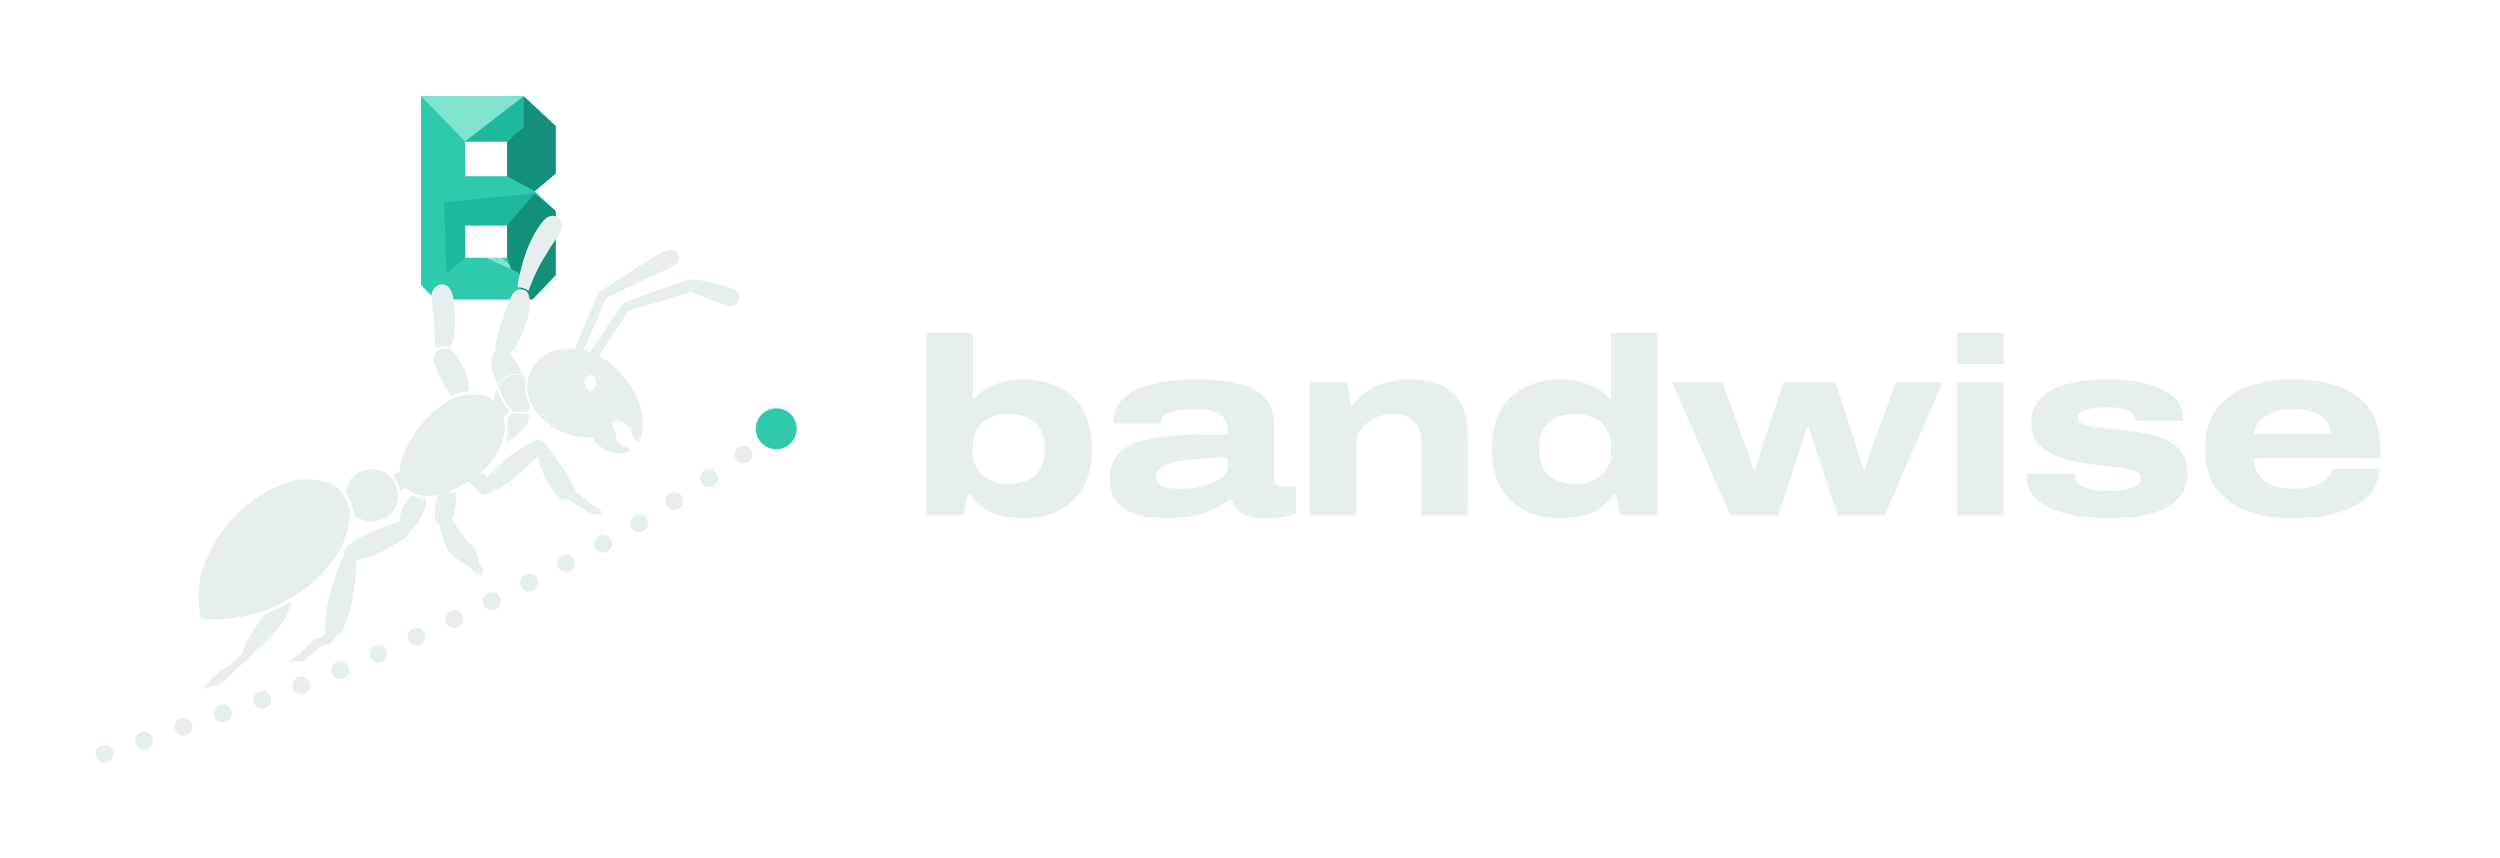
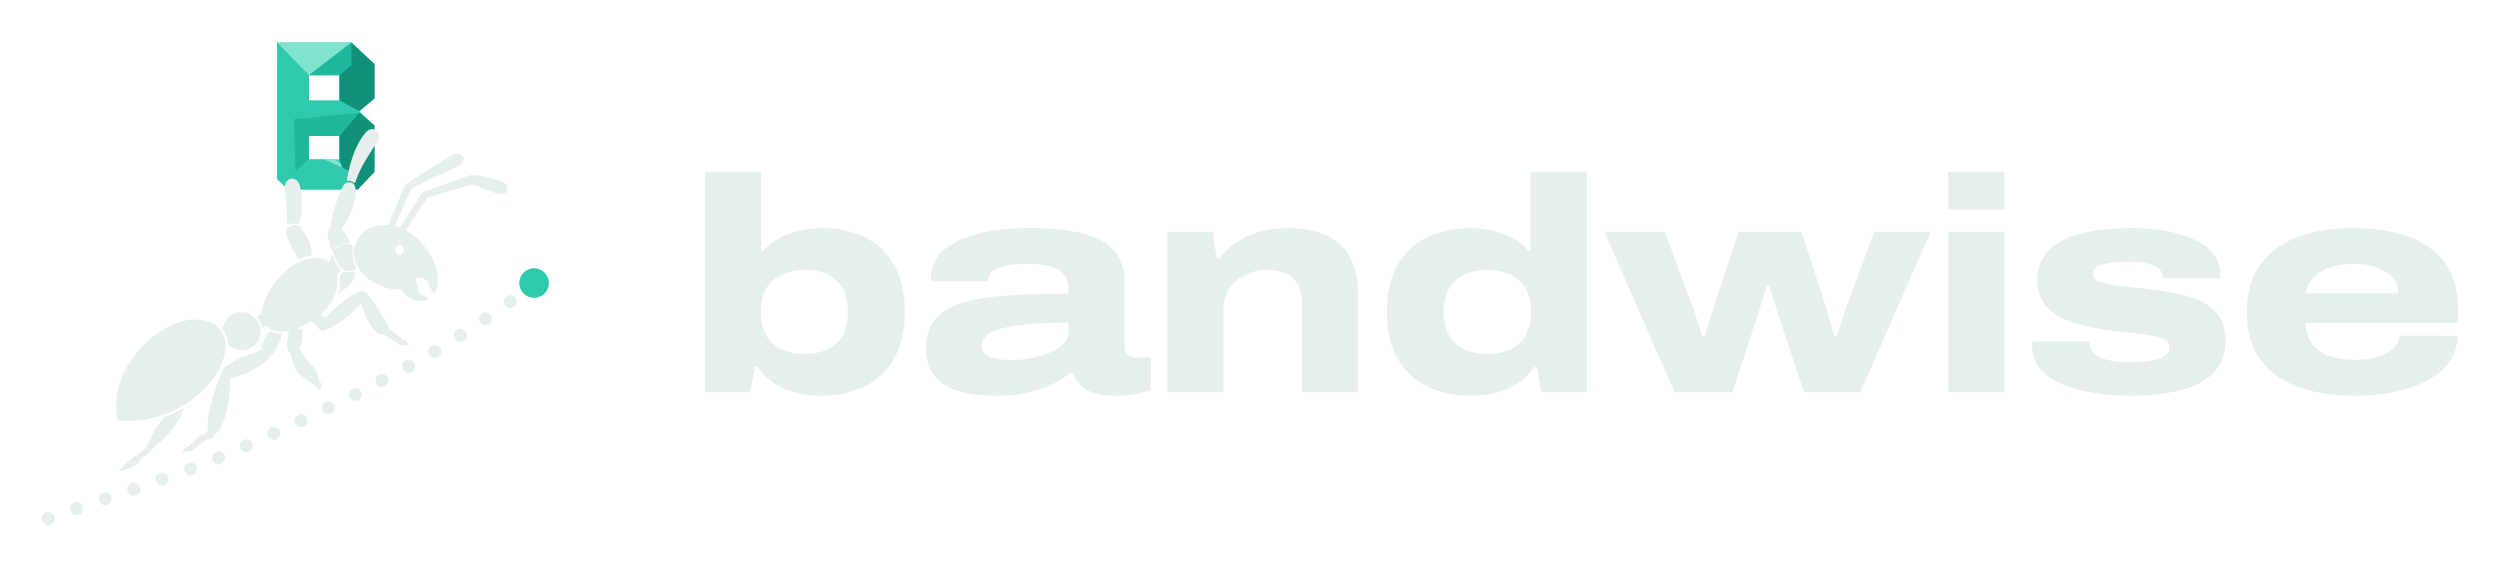
- <svg xmlns="http://www.w3.org/2000/svg" viewBox="0 0 2168 744.0" width="2168" height="744.0">
-   <g transform="translate(20.55,20.31) scale(0.57429)">
-     <path d="M600.00,395.00L621.67,416.67L768.33,416.67L803.33,380.00L803.33,283.33L771.67,253.33L803.33,226.67L803.33,155.00L755.00,110.00L600.00,110.00ZM666.67,178.33L730.00,178.33L730.00,230.67L666.67,230.67ZM666.67,305.00L730.00,305.00L730.00,354.00L666.67,354.00Z" fill="#2FC9AC" fill-rule="evenodd" />
-     <path d="M600.00,110.00L666.67,178.33L755.00,110.00Z" fill="#7FE3CE" fill-rule="evenodd" />
-     <path d="M666.67,354.00L698.33,368.33L748.33,376.67L721.67,354.00Z" fill="#7FE3CE" fill-rule="evenodd" />
-     <path d="M666.67,178.33L730.00,178.33L755.00,156.67L755.00,110.00Z" fill="#1FB89C" fill-rule="evenodd" />
-     <path d="M771.67,256.67L635.00,270.00L666.67,305.00L730.00,305.00Z" fill="#1FB89C" fill-rule="evenodd" />
-     <path d="M635.00,270.00L638.33,378.33L666.67,354.00L666.67,305.00Z" fill="#1FB89C" fill-rule="evenodd" />
-     <path d="M755.00,110.00L755.00,156.67L730.00,178.33L730.00,230.67L771.67,253.33L803.33,226.67L803.33,155.00Z" fill="#12907A" fill-rule="evenodd" />
-     <path d="M771.67,256.67L730.00,305.00L730.00,354.00L751.67,416.67L768.33,416.67L803.33,380.00L803.33,283.33Z" fill="#12907A" fill-rule="evenodd" />
-     <path d="M638.33,378.33L621.67,416.67L751.67,416.67L748.33,376.67L698.33,354.00L666.67,354.00Z" fill="#2FC9AC" fill-rule="evenodd" />
-     <path d="M 1167.319,612.095 C 1167.319,629.161 1153.485,642.995 1136.419,642.995 C 1119.354,642.995 1105.519,629.161 1105.519,612.095 C 1105.519,595.029 1119.354,581.195 1136.419,581.195 C 1153.485,581.195 1167.319,595.029 1167.319,612.095" fill="#2FC9AC" fill-rule="evenodd" />
-     <path d="M 135.762,1103.21 C 135.762,1110.666 129.718,1116.71 122.262,1116.71 C 114.807,1116.71 108.762,1110.666 108.762,1103.21 C 108.762,1095.754 114.807,1089.71 122.262,1089.71 C 129.718,1089.71 135.762,1095.754 135.762,1103.21 M 195.267,1082.765 C 195.267,1090.221 189.222,1096.265 181.767,1096.265 C 174.311,1096.265 168.267,1090.221 168.267,1082.765 C 168.267,1075.309 174.311,1069.265 181.767,1069.265 C 189.222,1069.265 195.267,1075.309 195.267,1082.765 M 254.716,1062.163 C 254.716,1069.619 248.672,1075.663 241.216,1075.663 C 233.76,1075.663 227.716,1069.619 227.716,1062.163 C 227.716,1054.707 233.76,1048.663 241.216,1048.663 C 248.672,1048.663 254.716,1054.707 254.716,1062.163 M 314.315,1041.995 C 314.315,1049.451 308.271,1055.495 300.815,1055.495 C 293.359,1055.495 287.315,1049.451 287.315,1041.995 C 287.315,1034.539 293.359,1028.495 300.815,1028.495 C 308.271,1028.495 314.315,1034.539 314.315,1041.995 M 373.684,1021.163 C 373.684,1028.619 367.64,1034.663 360.184,1034.663 C 352.728,1034.663 346.684,1028.619 346.684,1021.163 C 346.684,1013.707 352.728,1007.663 360.184,1007.663 C 367.64,1007.663 373.684,1013.707 373.684,1021.163 M 432.806,999.639 C 432.806,1007.095 426.762,1013.139 419.306,1013.139 C 411.85,1013.139 405.806,1007.095 405.806,999.639 C 405.806,992.184 411.85,986.139 419.306,986.139 C 426.762,986.139 432.806,992.184 432.806,999.639 M 491.398,976.719 C 491.398,984.175 485.353,990.219 477.898,990.219 C 470.442,990.219 464.398,984.175 464.398,976.719 C 464.398,969.263 470.442,963.219 477.898,963.219 C 485.353,963.219 491.398,969.263 491.398,976.719 M 549.132,951.712 C 549.132,959.167 543.088,965.212 535.632,965.212 C 528.176,965.212 522.132,959.167 522.132,951.712 C 522.132,944.256 528.176,938.212 535.632,938.212 C 543.088,938.212 549.132,944.256 549.132,951.712 M 606.513,925.902 C 606.513,933.358 600.469,939.402 593.013,939.402 C 585.557,939.402 579.513,933.358 579.513,925.902 C 579.513,918.446 585.557,912.402 593.013,912.402 C 600.469,912.402 606.513,918.446 606.513,925.902 M 663.669,899.601 C 663.669,907.056 657.625,913.101 650.169,913.101 C 642.714,913.101 636.669,907.056 636.669,899.601 C 636.669,892.145 642.714,886.101 650.169,886.101 C 657.625,886.101 663.669,892.145 663.669,899.601 M 720.366,872.321 C 720.366,879.777 714.322,885.821 706.866,885.821 C 699.41,885.821 693.366,879.777 693.366,872.321 C 693.366,864.865 699.41,858.821 706.866,858.821 C 714.322,858.821 720.366,864.865 720.366,872.321 M 776.695,844.291 C 776.695,851.746 770.651,857.791 763.195,857.791 C 755.739,857.791 749.695,851.746 749.695,844.291 C 749.695,836.835 755.739,830.791 763.195,830.791 C 770.651,830.791 776.695,836.835 776.695,844.291 M 832.502,815.235 C 832.502,822.691 826.458,828.735 819.002,828.735 C 811.546,828.735 805.502,822.691 805.502,815.235 C 805.502,807.78 811.546,801.735 819.002,801.735 C 826.458,801.735 832.502,807.78 832.502,815.235 M 888.023,785.635 C 888.023,793.091 881.979,799.135 874.523,799.135 C 867.067,799.135 861.023,793.091 861.023,785.635 C 861.023,778.179 867.067,772.135 874.523,772.135 C 881.979,772.135 888.023,778.179 888.023,785.635 M 942.85,754.776 C 942.85,762.232 936.806,768.276 929.35,768.276 C 921.894,768.276 915.85,762.232 915.85,754.776 C 915.85,747.32 921.894,741.276 929.35,741.276 C 936.806,741.276 942.85,747.32 942.85,754.776 M 996.091,721.255 C 996.091,728.71 990.047,734.755 982.591,734.755 C 975.135,734.755 969.091,728.71 969.091,721.255 C 969.091,713.799 975.135,707.755 982.591,707.755 C 990.047,707.755 996.091,713.799 996.091,721.255 M 1048.653,686.672 C 1048.653,694.128 1042.608,700.172 1035.153,700.172 C 1027.697,700.172 1021.653,694.128 1021.653,686.672 C 1021.653,679.217 1027.697,673.172 1035.153,673.172 C 1042.608,673.172 1048.653,679.217 1048.653,686.672 M 1100.394,650.89 C 1100.394,658.346 1094.35,664.39 1086.894,664.39 C 1079.438,664.39 1073.394,658.346 1073.394,650.89 C 1073.394,643.435 1079.438,637.39 1086.894,637.39 C 1094.35,637.39 1100.394,643.435 1100.394,650.89 M 279.39,993.7 L 281.46,991.476 C 282.6,990.266 289.24,984.191 296.22,978.369 C 314.09,967.849 324.18,957.988 328.58,952.439 C 330.53,950.165 330.58,950.063 330.75,948.28 C 331.24,944.02 337.79,929.67 351.04,910.0 C 359.91,896.82 363.97,891.89 366.8,890.84 C 375.82,887.52 395.04,878.42 402.09,874.13 C 403.93,873.01 405.54,872.2 405.66,872.32 C 405.78,872.45 402.12,881.93 397.52,893.4 C 384.69,915.6 377.19,922.647 363.92,935.53 C 358.11,942.244 354.4,945.599 349.19,948.546 C 347.66,949.445 346.65,950.413 345.33,952.252 C 344.35,953.645 338.64,961.327 332.65,965.119 C 321.53,972.664 308.82,988.97 303.02,992.783 C 301.24,994.017 297.92,996.296 295.64,997.871 L 270.0,1005.0 L 279.39,993.7 M 413.52,953.263 C 415.04,953.767 415.38,953.738 415.89,953.082 C 416.54,952.245 416.56,952.234 421.82,946.733 C 425.57,942.98 431.3,937.28 434.65,934.002 C 435.76,932.995 437.94,931.261 439.49,930.198 C 441.05,929.243 443.64,927.906 445.25,927.374 C 448.66,929.775 451.96,924.8 454.34,921.18 C 455.92,918.77 456.0,918.46 455.53,916.43 C 453.72,908.58 456.93,881.98 461.96,863.25 C 466.09,847.84 467.39,843.44 470.44,834.7 C 476.34,817.72 480.69,807.28 482.82,804.92 C 483.38,804.3 483.53,803.55 483.31,802.38 C 482.45,797.82 485.49,791.78 490.59,787.92 C 509.09,773.91 533.14,762.64 563.25,753.88 L 567.25,752.72 L 567.56,748.73 C 568.34,738.59 574.68,724.62 582.05,716.81 L 585.86,712.78 L 592.05,714.87 C 598.17,716.92 600.61,717.42 606.0,717.68 C 609.32,717.85 609.49,718.33 608.26,724.28 C 606.71,731.8 602.57,741.61 597.02,750.97 C 592.44,758.67 590.26,761.4 586.84,763.67 C 584.41,765.28 583.98,765.83 583.31,768.13 C 582.4,771.24 580.03,773.7 573.25,778.57 C 551.34,794.29 527.1,805.4 504.17,810.23 C 502.15,810.65 502.13,810.69 502.04,817.51 C 501.79,835.38 497.87,866.77 494.04,881.5 C 491.45,891.51 489.59,897.3 486.51,905.0 C 481.45,917.66 478.04,922.52 472.49,924.99 C 471.77,925.32 470.57,926.77 469.69,928.4 C 467.18,933.05 463.21,939.31 458.06,937.642 C 455.39,938.277 452.13,939.783 450.82,940.593 C 449.52,941.469 445.64,944.078 442.21,946.548 C 438.78,949.197 434.82,952.462 433.41,953.681 C 431.99,954.921 429.17,957.375 427.15,959.157 L 423.46,962.508 L 400.0,964.0 L 413.52,953.263 M 275.25,899.29 C 267.16,898.67 267.24,898.7 266.78,895.89 C 262.02,866.62 263.4,844.39 271.47,820.36 C 296.29,746.47 375.01,683.25 435.65,688.5 C 453.83,690.07 470.53,696.36 476.67,703.94 C 492.94,724.02 496.0,737.57 489.98,762.75 C 481.34,798.87 453.41,835.06 413.83,861.43 C 404.28,867.79 385.65,878.14 379.5,880.5 C 378.54,880.87 376.51,881.73 375.0,882.41 C 366.35,886.29 346.72,892.41 334.75,894.96 C 327.03,896.6 324.47,897.06 318.25,897.95 C 303.93,899.98 289.81,900.42 275.25,899.29 M 681.4,828.932 L 679.19,826.936 C 677.98,825.844 676.43,824.145 675.74,823.151 C 674.86,821.889 672.97,820.526 669.32,818.581 C 660.09,813.97 649.94,805.294 642.56,799.32 C 636.55,790.04 629.6,767.72 628.72,760.69 C 628.44,758.45 628.13,757.9 626.2,756.29 C 622.31,753.04 621.0,748.96 621.0,740.08 C 621.0,732.63 622.63,719.31 623.96,715.84 C 625.0,713.14 624.69,711.84 623.09,712.16 C 605.59,715.66 589.59,712.52 580.09,703.73 C 576.57,700.47 575.0,699.88 575.0,701.8 C 575.0,702.75 574.06,703.59 571.39,705.01 C 568.61,706.5 568.18,706.33 567.86,703.62 C 567.24,698.46 564.35,691.98 560.21,686.52 C 558.08,683.7 557.51,682.6 557.87,682.02 C 558.55,680.92 562.37,678.88 565.0,678.22 L 567.25,677.65 L 567.64,673.95 C 569.49,656.49 577.87,636.91 592.77,615.25 C 610.14,590.0 637.09,568.83 660.24,562.23 C 667.99,560.02 670.01,559.76 679.5,559.75 C 692.11,559.75 698.68,561.42 705.13,566.26 C 709.35,569.44 708.95,569.72 710.93,562.12 C 712.32,556.74 713.86,552.88 714.65,552.8 C 714.87,552.77 715.57,554.21 716.2,556.0 C 719.34,564.8 724.92,575.07 729.21,579.94 C 730.1,580.93 731.35,582.51 731.99,583.45 L 733.17,585.15 L 732.0,587.35 C 730.76,589.7 729.17,591.05 726.75,591.85 C 724.98,592.43 724.99,592.4 726.0,601.41 C 728.09,619.95 721.75,640.46 707.98,659.7 C 705.12,663.7 692.47,677.46 687.45,682.03 C 686.38,683.01 685.5,683.99 685.5,684.2 C 685.5,684.8 689.06,682.53 691.02,680.67 C 693.38,678.44 693.8,678.55 697.0,682.26 C 698.51,684.02 699.99,685.46 700.29,685.48 C 700.59,685.49 701.59,684.43 702.52,683.12 C 704.64,680.15 717.61,667.09 724.22,661.28 C 737.57,649.55 759.65,635.07 771.46,630.3 C 778.49,627.46 785.16,629.42 788.09,635.19 C 788.67,636.32 790.31,638.6 791.74,640.25 C 795.51,644.61 801.81,652.96 805.89,659.03 C 820.87,681.28 833.94,702.519 834.01,707.775 C 834.02,708.363 834.44,708.943 835.04,709.188 C 835.6,709.425 839.88,712.089 844.55,715.505 C 849.23,719.233 854.67,723.722 856.65,725.282 C 858.63,726.868 861.24,729.02 862.45,730.054 C 864.88,732.165 864.83,732.159 868.3,730.891 L 875.0,742.0 L 855.6,741.054 L 852.69,738.728 C 851.09,737.483 847.97,735.197 845.76,733.66 C 836.69,727.741 824.95,720.867 821.35,718.902 C 820.86,718.664 820.07,718.641 819.6,718.833 C 809.25,724.02 788.37,696.71 778.59,662.0 C 777.77,659.11 776.97,656.13 776.79,655.38 C 776.62,654.62 776.27,654.0 776.0,654.0 C 775.74,654.0 771.87,657.72 767.41,662.28 C 750.51,679.53 732.64,693.9 718.5,701.61 C 716.71,702.59 714.22,703.95 712.96,704.63 C 711.7,705.32 709.23,706.4 707.46,707.02 C 705.7,707.65 703.91,708.45 703.49,708.81 C 700.43,711.38 694.78,712.19 691.25,710.55 C 689.5,709.74 675.0,695.75 672.81,692.75 C 672.11,691.8 672.0,691.79 670.66,692.57 C 664.86,695.95 656.82,700.2 651.86,702.51 C 646.04,705.21 641.89,708.04 642.63,708.78 C 642.96,709.12 647.86,708.21 650.77,707.27 C 651.7,706.97 651.85,707.27 652.47,710.75 C 654.01,719.41 651.24,739.44 647.52,746.58 C 646.15,749.2 646.09,748.99 649.56,753.65 C 659.51,767.01 670.71,785.85 675.64,786.929 C 681.41,792.412 686.21,803.547 687.25,812.639 C 687.67,816.457 691.89,822.457 693.95,822.176 L 691.0,835.0 L 681.4,828.932 M 520.26,751.45 C 513.1,750.69 507.12,748.42 501.12,744.16 C 498.61,742.38 498.0,741.68 498.0,740.6 C 497.98,731.94 493.54,718.74 488.23,711.52 C 485.56,707.9 485.53,707.04 487.78,700.42 C 492.41,686.81 502.7,677.16 516.25,673.73 C 520.49,672.66 529.88,672.52 534.2,673.46 C 555.47,678.1 569.77,701.79 564.07,722.94 C 560.67,735.56 551.58,745.16 538.9,749.53 C 532.21,751.84 528.05,752.27 520.26,751.45 M 892.0,649.18 C 879.5,646.71 869.29,639.75 860.04,627.39 L 857.9,624.53 L 852.52,624.84 C 842.88,625.39 833.11,623.86 821.25,619.94 C 789.8,609.54 765.77,584.25 760.72,556.25 C 757.33,537.43 767.7,513.81 784.25,502.66 C 795.42,495.13 807.26,491.63 823.44,491.07 L 832.63,490.75 L 834.09,487.0 C 834.89,484.94 835.85,482.46 836.21,481.5 C 836.58,480.54 837.83,477.5 838.99,474.75 C 841.39,469.07 846.03,457.88 849.35,449.75 C 857.07,430.85 867.37,407.13 868.39,405.91 C 868.77,405.45 871.49,403.66 874.42,401.93 C 877.35,400.21 883.35,396.45 887.75,393.57 C 892.15,390.7 898.79,386.39 902.5,384.0 C 906.21,381.61 912.74,377.4 917.0,374.65 C 924.21,370.0 941.86,358.79 948.75,354.49 C 962.78,345.72 971.34,341.88 976.82,341.88 C 986.89,341.88 992.4,350.54 987.97,359.41 C 985.45,364.45 982.06,366.7 966.75,373.51 C 962.9,375.22 954.12,379.21 947.25,382.38 C 935.37,387.85 932.21,389.31 921.76,394.16 C 919.28,395.31 908.73,400.52 898.3,405.75 L 879.35,415.25 L 877.65,419.25 C 876.71,421.45 875.64,423.93 875.26,424.75 C 874.89,425.57 874.13,427.38 873.59,428.75 C 873.04,430.12 871.92,432.71 871.09,434.5 C 870.26,436.29 869.1,438.97 868.51,440.46 C 867.93,441.95 867.02,444.11 866.5,445.25 C 865.98,446.39 865.11,448.44 864.58,449.79 C 864.04,451.14 862.93,453.71 862.1,455.5 C 861.28,457.29 860.13,459.82 859.55,461.12 C 858.97,462.43 858.02,464.57 857.44,465.88 C 856.86,467.18 855.96,469.21 855.44,470.38 C 854.92,471.54 854.02,473.57 853.44,474.88 C 852.86,476.18 851.89,478.38 851.28,479.75 C 850.67,481.12 849.42,484.16 848.51,486.5 C 847.59,488.84 846.66,490.96 846.42,491.22 C 845.22,492.57 846.1,493.28 850.63,494.63 C 853.17,495.38 855.5,496.0 855.82,496.0 C 856.13,496.0 859.5,491.16 863.32,485.24 C 867.13,479.33 873.12,470.05 876.63,464.62 C 880.13,459.19 884.73,452.05 886.84,448.75 C 888.96,445.45 893.58,438.33 897.12,432.92 C 904.35,421.88 902.53,423.43 912.75,419.6 C 914.95,418.77 919.67,416.95 923.25,415.55 C 926.83,414.14 929.92,413.0 930.13,413.0 C 930.34,413.0 931.46,412.58 932.63,412.06 C 935.33,410.86 941.47,408.52 947.25,406.5 C 949.73,405.64 952.88,404.51 954.25,404.0 C 955.62,403.49 958.72,402.38 961.12,401.54 C 963.53,400.69 967.36,399.34 969.62,398.53 C 971.89,397.72 980.61,394.74 989.0,391.91 L 1004.25,386.78 L 1010.0,386.87 C 1013.16,386.93 1017.33,387.21 1019.25,387.5 C 1029.74,389.09 1031.72,389.46 1040.62,391.47 C 1057.42,395.25 1070.62,399.78 1075.22,403.34 C 1080.3,407.28 1082.14,414.74 1079.38,420.25 C 1077.27,424.46 1071.42,427.37 1066.05,426.86 C 1061.43,426.43 1041.39,419.35 1017.8,409.82 L 1007.35,405.59 L 1002.55,407.25 C 999.91,408.16 994.71,409.84 991.0,410.98 C 987.29,412.12 983.69,413.25 983.0,413.49 C 982.31,413.74 979.39,414.64 976.5,415.5 C 973.61,416.36 969.79,417.5 968.0,418.04 C 966.21,418.57 963.85,419.26 962.75,419.56 C 961.65,419.87 960.19,420.29 959.5,420.5 C 958.81,420.71 957.35,421.13 956.25,421.43 C 953.84,422.09 947.42,423.84 945.0,424.49 C 941.69,425.39 928.65,429.32 923.5,430.98 C 920.51,431.94 917.46,432.8 915.5,433.22 C 913.63,433.62 913.36,433.91 910.65,438.25 C 907.87,442.69 899.25,455.72 881.1,482.86 C 874.45,492.82 869.0,501.26 869.0,501.61 C 869.0,501.96 870.07,502.81 871.37,503.5 C 886.18,511.3 903.03,527.41 914.75,544.98 C 933.7,573.39 940.13,603.46 931.95,625.5 C 930.86,628.43 927.94,634.01 927.51,633.99 C 927.37,633.98 926.12,632.15 924.75,629.92 C 923.38,627.69 921.45,624.58 920.48,623.01 C 919.3,621.12 918.4,618.76 917.81,616.01 C 917.0,612.21 916.7,611.63 914.35,609.14 C 908.46,602.91 898.7,599.38 891.81,600.97 C 889.14,601.59 888.83,602.02 889.42,604.31 C 889.69,605.38 890.17,607.71 890.49,609.5 C 890.8,611.29 891.86,614.49 892.85,616.61 C 894.53,620.22 894.62,620.67 894.3,623.79 C 894.01,626.61 894.12,627.44 895.04,629.33 C 896.9,633.18 903.47,637.86 911.0,640.7 C 912.24,641.17 914.01,642.18 914.94,642.94 L 916.64,644.33 L 914.94,645.37 C 910.14,648.31 907.09,649.11 900.0,649.27 C 896.29,649.36 892.69,649.31 892.0,649.18 M 728.3,629.52 C 730.88,620.64 731.83,609.7 730.88,600.0 L 730.52,596.25 L 734.29,592.32 C 737.87,588.6 738.16,588.41 739.66,588.77 C 740.53,588.98 745.95,589.09 751.69,589.02 C 763.6,588.88 762.98,588.64 762.99,593.28 C 763.01,598.79 760.72,604.46 756.23,610.05 C 751.27,616.22 739.42,626.53 732.5,630.7 C 726.76,634.16 726.94,634.21 728.3,629.52 M 739.11,585.92 C 736.2,583.85 730.07,576.49 727.47,571.95 C 722.04,562.45 716.5,549.86 716.5,547.0 C 716.5,544.37 723.51,538.14 731.63,533.55 C 735.14,531.56 740.83,530.53 748.72,530.46 C 754.93,530.4 755.06,530.47 757.49,535.33 C 758.51,537.38 758.55,537.8 758.02,540.86 C 756.3,550.71 758.48,565.04 763.06,574.11 C 764.61,577.16 764.04,583.45 762.06,585.05 C 761.33,585.64 759.42,585.93 754.67,586.17 C 751.14,586.34 746.56,586.62 744.5,586.78 C 741.11,587.05 740.59,586.97 739.11,585.92 M 642.84,558.91 C 631.99,542.08 625.21,528.76 620.36,514.75 C 618.76,510.15 618.82,502.58 620.48,499.34 C 624.68,491.12 636.32,488.0 645.36,492.68 C 649.35,494.74 662.55,514.77 667.21,525.83 C 670.08,532.66 671.99,542.87 672.0,551.55 L 672.0,555.35 L 668.62,555.65 C 662.16,556.22 653.22,559.07 645.89,562.89 C 645.69,562.99 644.32,561.2 642.84,558.91 M 857.75,553.57 C 861.78,551.74 864.5,547.42 864.5,542.83 C 864.5,536.3 859.41,530.34 854.6,531.24 C 851.46,531.83 846.51,538.43 846.5,542.05 C 846.5,545.67 852.39,554.52 854.8,554.49 C 855.32,554.48 856.65,554.07 857.75,553.57 M 714.11,542.88 C 704.54,519.59 703.27,505.93 709.92,498.03 L 711.86,495.73 L 712.12,490.24 C 712.87,474.14 729.3,422.51 737.7,409.86 C 741.7,403.84 744.43,402.01 750.04,401.63 C 762.41,400.78 766.73,412.76 762.7,436.75 C 759.4,456.33 747.01,484.13 735.98,496.65 C 734.89,497.89 734.0,499.03 734.0,499.18 C 734.0,499.33 735.13,500.52 736.51,501.81 C 742.38,507.3 753.35,525.57 752.34,528.18 C 752.15,528.7 750.81,529.0 747.66,529.23 C 740.24,529.79 732.33,531.45 728.59,533.24 C 724.99,534.97 718.91,540.62 717.15,543.88 C 715.94,546.11 715.36,545.92 714.11,542.88 M 621.27,490.85 C 621.17,490.52 620.95,484.06 620.78,476.5 C 620.32,455.77 619.49,444.23 616.95,423.5 C 616.04,416.08 615.84,409.02 616.47,406.81 C 620.08,394.04 633.3,389.9 642.17,398.77 C 645.24,401.84 647.58,407.83 649.05,416.41 C 651.14,428.58 651.18,429.14 651.19,446.25 C 651.19,467.61 649.93,476.76 645.7,485.92 L 644.47,488.59 L 641.86,488.17 C 640.42,487.94 636.89,487.76 634.0,487.76 C 628.96,487.78 628.61,487.85 625.1,489.62 C 622.66,490.85 621.39,491.26 621.27,490.85 M 759.89,402.27 C 758.23,400.81 751.1,398.5 748.25,398.5 C 745.56,398.5 745.61,398.59 746.08,394.63 C 747.92,379.15 755.31,352.65 762.47,335.81 C 771.45,314.72 783.87,296.19 791.75,292.13 C 797.32,289.26 805.2,290.5 809.01,294.84 C 814.77,301.4 814.35,309.78 807.78,319.24 C 803.46,325.46 788.99,348.28 783.99,356.76 C 776.99,368.62 770.86,381.34 765.96,394.2 C 764.58,397.8 763.21,401.37 762.92,402.12 C 762.26,403.8 761.66,403.83 759.89,402.27" fill="#E6EFED" fill-rule="evenodd" />
+ <svg xmlns="http://www.w3.org/2000/svg" viewBox="53 165 1798 408" width="1798" height="408">
+   <g transform="translate(265.4 369.0) scale(0.6) translate(-387.0 -372.5)">
+     <g transform="translate(20.55,20.31) scale(0.57429)">
+       <path d="M600.00,395.00L621.67,416.67L768.33,416.67L803.33,380.00L803.33,283.33L771.67,253.33L803.33,226.67L803.33,155.00L755.00,110.00L600.00,110.00ZM666.67,178.33L730.00,178.33L730.00,230.67L666.67,230.67ZM666.67,305.00L730.00,305.00L730.00,354.00L666.67,354.00Z" fill="#2FC9AC" fill-rule="evenodd" />
+       <path d="M600.00,110.00L666.67,178.33L755.00,110.00Z" fill="#7FE3CE" fill-rule="evenodd" />
+       <path d="M666.67,354.00L698.33,368.33L748.33,376.67L721.67,354.00Z" fill="#7FE3CE" fill-rule="evenodd" />
+       <path d="M666.67,178.33L730.00,178.33L755.00,156.67L755.00,110.00Z" fill="#1FB89C" fill-rule="evenodd" />
+       <path d="M771.67,256.67L635.00,270.00L666.67,305.00L730.00,305.00Z" fill="#1FB89C" fill-rule="evenodd" />
+       <path d="M635.00,270.00L638.33,378.33L666.67,354.00L666.67,305.00Z" fill="#1FB89C" fill-rule="evenodd" />
+       <path d="M755.00,110.00L755.00,156.67L730.00,178.33L730.00,230.67L771.67,253.33L803.33,226.67L803.33,155.00Z" fill="#12907A" fill-rule="evenodd" />
+       <path d="M771.67,256.67L730.00,305.00L730.00,354.00L751.67,416.67L768.33,416.67L803.33,380.00L803.33,283.33Z" fill="#12907A" fill-rule="evenodd" />
+       <path d="M638.33,378.33L621.67,416.67L751.67,416.67L748.33,376.67L698.33,354.00L666.67,354.00Z" fill="#2FC9AC" fill-rule="evenodd" />
+       <path d="M 1167.319,612.095 C 1167.319,629.161 1153.485,642.995 1136.419,642.995 C 1119.354,642.995 1105.519,629.161 1105.519,612.095 C 1105.519,595.029 1119.354,581.195 1136.419,581.195 C 1153.485,581.195 1167.319,595.029 1167.319,612.095" fill="#2FC9AC" fill-rule="evenodd" />
+       <path d="M 135.762,1103.21 C 135.762,1110.666 129.718,1116.71 122.262,1116.71 C 114.807,1116.71 108.762,1110.666 108.762,1103.21 C 108.762,1095.754 114.807,1089.71 122.262,1089.71 C 129.718,1089.71 135.762,1095.754 135.762,1103.21 M 195.267,1082.765 C 195.267,1090.221 189.222,1096.265 181.767,1096.265 C 174.311,1096.265 168.267,1090.221 168.267,1082.765 C 168.267,1075.309 174.311,1069.265 181.767,1069.265 C 189.222,1069.265 195.267,1075.309 195.267,1082.765 M 254.716,1062.163 C 254.716,1069.619 248.672,1075.663 241.216,1075.663 C 233.76,1075.663 227.716,1069.619 227.716,1062.163 C 227.716,1054.707 233.76,1048.663 241.216,1048.663 C 248.672,1048.663 254.716,1054.707 254.716,1062.163 M 314.315,1041.995 C 314.315,1049.451 308.271,1055.495 300.815,1055.495 C 293.359,1055.495 287.315,1049.451 287.315,1041.995 C 287.315,1034.539 293.359,1028.495 300.815,1028.495 C 308.271,1028.495 314.315,1034.539 314.315,1041.995 M 373.684,1021.163 C 373.684,1028.619 367.64,1034.663 360.184,1034.663 C 352.728,1034.663 346.684,1028.619 346.684,1021.163 C 346.684,1013.707 352.728,1007.663 360.184,1007.663 C 367.64,1007.663 373.684,1013.707 373.684,1021.163 M 432.806,999.639 C 432.806,1007.095 426.762,1013.139 419.306,1013.139 C 411.85,1013.139 405.806,1007.095 405.806,999.639 C 405.806,992.184 411.85,986.139 419.306,986.139 C 426.762,986.139 432.806,992.184 432.806,999.639 M 491.398,976.719 C 491.398,984.175 485.353,990.219 477.898,990.219 C 470.442,990.219 464.398,984.175 464.398,976.719 C 464.398,969.263 470.442,963.219 477.898,963.219 C 485.353,963.219 491.398,969.263 491.398,976.719 M 549.132,951.712 C 549.132,959.167 543.088,965.212 535.632,965.212 C 528.176,965.212 522.132,959.167 522.132,951.712 C 522.132,944.256 528.176,938.212 535.632,938.212 C 543.088,938.212 549.132,944.256 549.132,951.712 M 606.513,925.902 C 606.513,933.358 600.469,939.402 593.013,939.402 C 585.557,939.402 579.513,933.358 579.513,925.902 C 579.513,918.446 585.557,912.402 593.013,912.402 C 600.469,912.402 606.513,918.446 606.513,925.902 M 663.669,899.601 C 663.669,907.056 657.625,913.101 650.169,913.101 C 642.714,913.101 636.669,907.056 636.669,899.601 C 636.669,892.145 642.714,886.101 650.169,886.101 C 657.625,886.101 663.669,892.145 663.669,899.601 M 720.366,872.321 C 720.366,879.777 714.322,885.821 706.866,885.821 C 699.41,885.821 693.366,879.777 693.366,872.321 C 693.366,864.865 699.41,858.821 706.866,858.821 C 714.322,858.821 720.366,864.865 720.366,872.321 M 776.695,844.291 C 776.695,851.746 770.651,857.791 763.195,857.791 C 755.739,857.791 749.695,851.746 749.695,844.291 C 749.695,836.835 755.739,830.791 763.195,830.791 C 770.651,830.791 776.695,836.835 776.695,844.291 M 832.502,815.235 C 832.502,822.691 826.458,828.735 819.002,828.735 C 811.546,828.735 805.502,822.691 805.502,815.235 C 805.502,807.78 811.546,801.735 819.002,801.735 C 826.458,801.735 832.502,807.78 832.502,815.235 M 888.023,785.635 C 888.023,793.091 881.979,799.135 874.523,799.135 C 867.067,799.135 861.023,793.091 861.023,785.635 C 861.023,778.179 867.067,772.135 874.523,772.135 C 881.979,772.135 888.023,778.179 888.023,785.635 M 942.85,754.776 C 942.85,762.232 936.806,768.276 929.35,768.276 C 921.894,768.276 915.85,762.232 915.85,754.776 C 915.85,747.32 921.894,741.276 929.35,741.276 C 936.806,741.276 942.85,747.32 942.85,754.776 M 996.091,721.255 C 996.091,728.71 990.047,734.755 982.591,734.755 C 975.135,734.755 969.091,728.71 969.091,721.255 C 969.091,713.799 975.135,707.755 982.591,707.755 C 990.047,707.755 996.091,713.799 996.091,721.255 M 1048.653,686.672 C 1048.653,694.128 1042.608,700.172 1035.153,700.172 C 1027.697,700.172 1021.653,694.128 1021.653,686.672 C 1021.653,679.217 1027.697,673.172 1035.153,673.172 C 1042.608,673.172 1048.653,679.217 1048.653,686.672 M 1100.394,650.89 C 1100.394,658.346 1094.35,664.39 1086.894,664.39 C 1079.438,664.39 1073.394,658.346 1073.394,650.89 C 1073.394,643.435 1079.438,637.39 1086.894,637.39 C 1094.35,637.39 1100.394,643.435 1100.394,650.89 M 279.39,993.7 L 281.46,991.476 C 282.6,990.266 289.24,984.191 296.22,978.369 C 314.09,967.849 324.18,957.988 328.58,952.439 C 330.53,950.165 330.58,950.063 330.75,948.28 C 331.24,944.02 337.79,929.67 351.04,910.0 C 359.91,896.82 363.97,891.89 366.8,890.84 C 375.82,887.52 395.04,878.42 402.09,874.13 C 403.93,873.01 405.54,872.2 405.66,872.32 C 405.78,872.45 402.12,881.93 397.52,893.4 C 384.69,915.6 377.19,922.647 363.92,935.53 C 358.11,942.244 354.4,945.599 349.19,948.546 C 347.66,949.445 346.65,950.413 345.33,952.252 C 344.35,953.645 338.64,961.327 332.65,965.119 C 321.53,972.664 308.82,988.97 303.02,992.783 C 301.24,994.017 297.92,996.296 295.64,997.871 L 270.0,1005.0 L 279.39,993.7 M 413.52,953.263 C 415.04,953.767 415.38,953.738 415.89,953.082 C 416.54,952.245 416.56,952.234 421.82,946.733 C 425.57,942.98 431.3,937.28 434.65,934.002 C 435.76,932.995 437.94,931.261 439.49,930.198 C 441.05,929.243 443.64,927.906 445.25,927.374 C 448.66,929.775 451.96,924.8 454.34,921.18 C 455.92,918.77 456.0,918.46 455.53,916.43 C 453.72,908.58 456.93,881.98 461.96,863.25 C 466.09,847.84 467.39,843.44 470.44,834.7 C 476.34,817.72 480.69,807.28 482.82,804.92 C 483.38,804.3 483.53,803.55 483.31,802.38 C 482.45,797.82 485.49,791.78 490.59,787.92 C 509.09,773.91 533.14,762.64 563.25,753.88 L 567.25,752.72 L 567.56,748.73 C 568.34,738.59 574.68,724.62 582.05,716.81 L 585.86,712.78 L 592.05,714.87 C 598.17,716.92 600.61,717.42 606.0,717.68 C 609.32,717.85 609.49,718.33 608.26,724.28 C 606.71,731.8 602.57,741.61 597.02,750.97 C 592.44,758.67 590.26,761.4 586.84,763.67 C 584.41,765.28 583.98,765.83 583.31,768.13 C 582.4,771.24 580.03,773.7 573.25,778.57 C 551.34,794.29 527.1,805.4 504.17,810.23 C 502.15,810.65 502.13,810.69 502.04,817.51 C 501.79,835.38 497.87,866.77 494.04,881.5 C 491.45,891.51 489.59,897.3 486.51,905.0 C 481.45,917.66 478.04,922.52 472.49,924.99 C 471.77,925.32 470.57,926.77 469.69,928.4 C 467.18,933.05 463.21,939.31 458.06,937.642 C 455.39,938.277 452.13,939.783 450.82,940.593 C 449.52,941.469 445.64,944.078 442.21,946.548 C 438.78,949.197 434.82,952.462 433.41,953.681 C 431.99,954.921 429.17,957.375 427.15,959.157 L 423.46,962.508 L 400.0,964.0 L 413.52,953.263 M 275.25,899.29 C 267.16,898.67 267.24,898.7 266.78,895.89 C 262.02,866.62 263.4,844.39 271.47,820.36 C 296.29,746.47 375.01,683.25 435.65,688.5 C 453.83,690.07 470.53,696.36 476.67,703.94 C 492.94,724.02 496.0,737.57 489.98,762.75 C 481.34,798.87 453.41,835.06 413.83,861.43 C 404.28,867.79 385.65,878.14 379.5,880.5 C 378.54,880.87 376.51,881.73 375.0,882.41 C 366.35,886.29 346.72,892.41 334.75,894.96 C 327.03,896.6 324.47,897.06 318.25,897.95 C 303.93,899.98 289.81,900.42 275.25,899.29 M 681.4,828.932 L 679.19,826.936 C 677.98,825.844 676.43,824.145 675.74,823.151 C 674.86,821.889 672.97,820.526 669.32,818.581 C 660.09,813.97 649.94,805.294 642.56,799.32 C 636.55,790.04 629.6,767.72 628.72,760.69 C 628.44,758.45 628.13,757.9 626.2,756.29 C 622.31,753.04 621.0,748.96 621.0,740.08 C 621.0,732.63 622.63,719.31 623.96,715.84 C 625.0,713.14 624.69,711.84 623.09,712.16 C 605.59,715.66 589.59,712.52 580.09,703.73 C 576.57,700.47 575.0,699.88 575.0,701.8 C 575.0,702.75 574.06,703.59 571.39,705.01 C 568.61,706.5 568.18,706.33 567.86,703.62 C 567.24,698.46 564.35,691.98 560.21,686.52 C 558.08,683.7 557.51,682.6 557.87,682.02 C 558.55,680.92 562.37,678.88 565.0,678.22 L 567.25,677.65 L 567.64,673.95 C 569.49,656.49 577.87,636.91 592.77,615.25 C 610.14,590.0 637.09,568.83 660.24,562.23 C 667.99,560.02 670.01,559.76 679.5,559.75 C 692.11,559.75 698.68,561.42 705.13,566.26 C 709.35,569.44 708.95,569.72 710.93,562.12 C 712.32,556.74 713.86,552.88 714.65,552.8 C 714.87,552.77 715.57,554.21 716.2,556.0 C 719.34,564.8 724.92,575.07 729.21,579.94 C 730.1,580.93 731.35,582.51 731.99,583.45 L 733.17,585.15 L 732.0,587.35 C 730.76,589.7 729.17,591.05 726.75,591.85 C 724.98,592.43 724.99,592.4 726.0,601.41 C 728.09,619.95 721.75,640.46 707.98,659.7 C 705.12,663.7 692.47,677.46 687.45,682.03 C 686.38,683.01 685.5,683.99 685.5,684.2 C 685.5,684.8 689.06,682.53 691.02,680.67 C 693.38,678.44 693.8,678.55 697.0,682.26 C 698.51,684.02 699.99,685.46 700.29,685.48 C 700.59,685.49 701.59,684.43 702.52,683.12 C 704.64,680.15 717.61,667.09 724.22,661.28 C 737.57,649.55 759.65,635.07 771.46,630.3 C 778.49,627.46 785.16,629.42 788.09,635.19 C 788.67,636.32 790.31,638.6 791.74,640.25 C 795.51,644.61 801.81,652.96 805.89,659.03 C 820.87,681.28 833.94,702.519 834.01,707.775 C 834.02,708.363 834.44,708.943 835.04,709.188 C 835.6,709.425 839.88,712.089 844.55,715.505 C 849.23,719.233 854.67,723.722 856.65,725.282 C 858.63,726.868 861.24,729.02 862.45,730.054 C 864.88,732.165 864.83,732.159 868.3,730.891 L 875.0,742.0 L 855.6,741.054 L 852.69,738.728 C 851.09,737.483 847.97,735.197 845.76,733.66 C 836.69,727.741 824.95,720.867 821.35,718.902 C 820.86,718.664 820.07,718.641 819.6,718.833 C 809.25,724.02 788.37,696.71 778.59,662.0 C 777.77,659.11 776.97,656.13 776.79,655.38 C 776.62,654.62 776.27,654.0 776.0,654.0 C 775.74,654.0 771.87,657.72 767.41,662.28 C 750.51,679.53 732.64,693.9 718.5,701.61 C 716.71,702.59 714.22,703.95 712.96,704.63 C 711.7,705.32 709.23,706.4 707.46,707.02 C 705.7,707.65 703.91,708.45 703.49,708.81 C 700.43,711.38 694.78,712.19 691.25,710.55 C 689.5,709.74 675.0,695.75 672.81,692.75 C 672.11,691.8 672.0,691.79 670.66,692.57 C 664.86,695.95 656.82,700.2 651.86,702.51 C 646.04,705.21 641.89,708.04 642.63,708.78 C 642.96,709.12 647.86,708.21 650.77,707.27 C 651.7,706.97 651.85,707.27 652.47,710.75 C 654.01,719.41 651.24,739.44 647.52,746.58 C 646.15,749.2 646.09,748.99 649.56,753.65 C 659.51,767.01 670.71,785.85 675.64,786.929 C 681.41,792.412 686.21,803.547 687.25,812.639 C 687.67,816.457 691.89,822.457 693.95,822.176 L 691.0,835.0 L 681.4,828.932 M 520.26,751.45 C 513.1,750.69 507.12,748.42 501.12,744.16 C 498.61,742.38 498.0,741.68 498.0,740.6 C 497.98,731.94 493.54,718.74 488.23,711.52 C 485.56,707.9 485.53,707.04 487.78,700.42 C 492.41,686.81 502.7,677.16 516.25,673.73 C 520.49,672.66 529.88,672.52 534.2,673.46 C 555.47,678.1 569.77,701.79 564.07,722.94 C 560.67,735.56 551.58,745.16 538.9,749.53 C 532.21,751.84 528.05,752.27 520.26,751.45 M 892.0,649.18 C 879.5,646.71 869.29,639.75 860.04,627.39 L 857.9,624.53 L 852.52,624.84 C 842.88,625.39 833.11,623.86 821.25,619.94 C 789.8,609.54 765.77,584.25 760.72,556.25 C 757.33,537.43 767.7,513.81 784.25,502.66 C 795.42,495.13 807.26,491.63 823.44,491.07 L 832.63,490.75 L 834.09,487.0 C 834.89,484.94 835.85,482.46 836.21,481.5 C 836.58,480.54 837.83,477.5 838.99,474.75 C 841.39,469.07 846.03,457.88 849.35,449.75 C 857.07,430.85 867.37,407.13 868.39,405.91 C 868.77,405.45 871.49,403.66 874.42,401.93 C 877.35,400.21 883.35,396.45 887.75,393.57 C 892.15,390.7 898.79,386.39 902.5,384.0 C 906.21,381.61 912.74,377.4 917.0,374.65 C 924.21,370.0 941.86,358.79 948.75,354.49 C 962.78,345.72 971.34,341.88 976.82,341.88 C 986.89,341.88 992.4,350.54 987.97,359.41 C 985.45,364.45 982.06,366.7 966.75,373.51 C 962.9,375.22 954.12,379.21 947.25,382.38 C 935.37,387.85 932.21,389.31 921.76,394.16 C 919.28,395.31 908.73,400.52 898.3,405.75 L 879.35,415.25 L 877.65,419.25 C 876.71,421.45 875.64,423.93 875.26,424.75 C 874.89,425.57 874.13,427.38 873.59,428.75 C 873.04,430.12 871.92,432.71 871.09,434.5 C 870.26,436.29 869.1,438.97 868.51,440.46 C 867.93,441.95 867.02,444.11 866.5,445.25 C 865.98,446.39 865.11,448.44 864.58,449.79 C 864.04,451.14 862.93,453.71 862.1,455.5 C 861.28,457.29 860.13,459.82 859.55,461.12 C 858.97,462.43 858.02,464.57 857.44,465.88 C 856.86,467.18 855.96,469.21 855.44,470.38 C 854.92,471.54 854.02,473.57 853.44,474.88 C 852.86,476.18 851.89,478.38 851.28,479.75 C 850.67,481.12 849.42,484.16 848.51,486.5 C 847.59,488.84 846.66,490.96 846.42,491.22 C 845.22,492.57 846.1,493.28 850.63,494.63 C 853.17,495.38 855.5,496.0 855.82,496.0 C 856.13,496.0 859.5,491.16 863.32,485.24 C 867.13,479.33 873.12,470.05 876.63,464.62 C 880.13,459.19 884.73,452.05 886.84,448.75 C 888.96,445.45 893.58,438.33 897.12,432.92 C 904.35,421.88 902.53,423.43 912.75,419.6 C 914.95,418.77 919.67,416.95 923.25,415.55 C 926.83,414.14 929.92,413.0 930.13,413.0 C 930.34,413.0 931.46,412.58 932.63,412.06 C 935.33,410.86 941.47,408.52 947.25,406.5 C 949.73,405.64 952.88,404.51 954.25,404.0 C 955.62,403.49 958.72,402.38 961.12,401.54 C 963.53,400.69 967.36,399.34 969.62,398.53 C 971.89,397.72 980.61,394.74 989.0,391.91 L 1004.25,386.78 L 1010.0,386.87 C 1013.16,386.93 1017.33,387.21 1019.25,387.5 C 1029.74,389.09 1031.72,389.46 1040.62,391.47 C 1057.42,395.25 1070.62,399.78 1075.22,403.34 C 1080.3,407.28 1082.14,414.74 1079.38,420.25 C 1077.27,424.46 1071.42,427.37 1066.05,426.86 C 1061.43,426.43 1041.39,419.35 1017.8,409.82 L 1007.35,405.59 L 1002.55,407.25 C 999.91,408.16 994.71,409.84 991.0,410.98 C 987.29,412.12 983.69,413.25 983.0,413.49 C 982.31,413.74 979.39,414.64 976.5,415.5 C 973.61,416.36 969.79,417.5 968.0,418.04 C 966.21,418.57 963.85,419.26 962.75,419.56 C 961.65,419.87 960.19,420.29 959.5,420.5 C 958.81,420.71 957.35,421.13 956.25,421.43 C 953.84,422.09 947.42,423.84 945.0,424.49 C 941.69,425.39 928.65,429.32 923.5,430.98 C 920.51,431.94 917.46,432.8 915.5,433.22 C 913.63,433.62 913.36,433.91 910.65,438.25 C 907.87,442.69 899.25,455.72 881.1,482.86 C 874.45,492.82 869.0,501.26 869.0,501.61 C 869.0,501.96 870.07,502.81 871.37,503.5 C 886.18,511.3 903.03,527.41 914.75,544.98 C 933.7,573.39 940.13,603.46 931.95,625.5 C 930.86,628.43 927.94,634.01 927.51,633.99 C 927.37,633.98 926.12,632.15 924.75,629.92 C 923.38,627.69 921.45,624.58 920.48,623.01 C 919.3,621.12 918.4,618.76 917.81,616.01 C 917.0,612.21 916.7,611.63 914.35,609.14 C 908.46,602.91 898.7,599.38 891.81,600.97 C 889.14,601.59 888.83,602.02 889.42,604.31 C 889.69,605.38 890.17,607.71 890.49,609.5 C 890.8,611.29 891.86,614.49 892.85,616.61 C 894.53,620.22 894.62,620.67 894.3,623.79 C 894.01,626.61 894.12,627.44 895.04,629.33 C 896.9,633.18 903.47,637.86 911.0,640.7 C 912.24,641.17 914.01,642.18 914.94,642.94 L 916.64,644.33 L 914.94,645.37 C 910.14,648.31 907.09,649.11 900.0,649.27 C 896.29,649.36 892.69,649.31 892.0,649.18 M 728.3,629.52 C 730.88,620.64 731.83,609.7 730.88,600.0 L 730.52,596.25 L 734.29,592.32 C 737.87,588.6 738.16,588.41 739.66,588.77 C 740.53,588.98 745.95,589.09 751.69,589.02 C 763.6,588.88 762.98,588.64 762.99,593.28 C 763.01,598.79 760.72,604.46 756.23,610.05 C 751.27,616.22 739.42,626.53 732.5,630.7 C 726.76,634.16 726.94,634.21 728.3,629.52 M 739.11,585.92 C 736.2,583.85 730.07,576.49 727.47,571.95 C 722.04,562.45 716.5,549.86 716.5,547.0 C 716.5,544.37 723.51,538.14 731.63,533.55 C 735.14,531.56 740.83,530.53 748.72,530.46 C 754.93,530.4 755.06,530.47 757.49,535.33 C 758.51,537.38 758.55,537.8 758.02,540.86 C 756.3,550.71 758.48,565.04 763.06,574.11 C 764.61,577.16 764.04,583.45 762.06,585.05 C 761.33,585.64 759.42,585.93 754.67,586.17 C 751.14,586.34 746.56,586.62 744.5,586.78 C 741.11,587.05 740.59,586.97 739.11,585.92 M 642.84,558.91 C 631.99,542.08 625.21,528.76 620.36,514.75 C 618.76,510.15 618.82,502.58 620.48,499.34 C 624.68,491.12 636.32,488.0 645.36,492.68 C 649.35,494.74 662.55,514.77 667.21,525.83 C 670.08,532.66 671.99,542.87 672.0,551.55 L 672.0,555.35 L 668.62,555.65 C 662.16,556.22 653.22,559.07 645.89,562.89 C 645.69,562.99 644.32,561.2 642.84,558.91 M 857.75,553.57 C 861.78,551.74 864.5,547.42 864.5,542.83 C 864.5,536.3 859.41,530.34 854.6,531.24 C 851.46,531.83 846.51,538.43 846.5,542.05 C 846.5,545.67 852.39,554.52 854.8,554.49 C 855.32,554.48 856.65,554.07 857.75,553.57 M 714.11,542.88 C 704.54,519.59 703.27,505.93 709.92,498.03 L 711.86,495.73 L 712.12,490.24 C 712.87,474.14 729.3,422.51 737.7,409.86 C 741.7,403.84 744.43,402.01 750.04,401.63 C 762.41,400.78 766.73,412.76 762.7,436.75 C 759.4,456.33 747.01,484.13 735.98,496.65 C 734.89,497.89 734.0,499.03 734.0,499.18 C 734.0,499.33 735.13,500.52 736.51,501.81 C 742.38,507.3 753.35,525.57 752.34,528.18 C 752.15,528.7 750.81,529.0 747.66,529.23 C 740.24,529.79 732.33,531.45 728.59,533.24 C 724.99,534.97 718.91,540.62 717.15,543.88 C 715.94,546.11 715.36,545.92 714.11,542.88 M 621.27,490.85 C 621.17,490.52 620.95,484.06 620.78,476.5 C 620.32,455.77 619.49,444.23 616.95,423.5 C 616.04,416.08 615.84,409.02 616.47,406.81 C 620.08,394.04 633.3,389.9 642.17,398.77 C 645.24,401.84 647.58,407.83 649.05,416.41 C 651.14,428.58 651.18,429.14 651.19,446.25 C 651.19,467.61 649.93,476.76 645.7,485.92 L 644.47,488.59 L 641.86,488.17 C 640.42,487.94 636.89,487.76 634.0,487.76 C 628.96,487.78 628.61,487.85 625.1,489.62 C 622.66,490.85 621.39,491.26 621.27,490.85 M 759.89,402.27 C 758.23,400.81 751.1,398.5 748.25,398.5 C 745.56,398.5 745.61,398.59 746.08,394.63 C 747.92,379.15 755.31,352.65 762.47,335.81 C 771.45,314.72 783.87,296.19 791.75,292.13 C 797.32,289.26 805.2,290.5 809.01,294.84 C 814.77,301.4 814.35,309.78 807.78,319.24 C 803.46,325.46 788.99,348.28 783.99,356.76 C 776.99,368.62 770.86,381.34 765.96,394.2 C 764.58,397.8 763.21,401.37 762.92,402.12 C 762.26,403.8 761.66,403.83 759.89,402.27" fill="#E6EFED" fill-rule="evenodd" />
+     </g>
  </g>
-   <g transform="translate(788.95,447.00) scale(0.21866)">
+   <g transform="translate(-243.2 0) translate(788.95,447.00) scale(0.21866)">
    <path d="M445.4 12.0Q384.7 12.0 330.9 -9.0Q277.0 -29.9 237.9 -82.5H229.3L214.6 0.0H65.0V-724.5H249.8V-465.4H257.8Q280.4 -491.4 311.9 -507.8Q343.5 -524.3 379.3 -531.9Q415.1 -539.5 449.5 -539.5Q528.1 -539.5 589.6 -509.8Q651.0 -480.1 686.8 -419.1Q722.5 -358.1 722.5 -263.5Q722.5 -169.9 686.5 -108.7Q650.6 -47.5 588.2 -17.7Q525.8 12.0 445.4 12.0ZM391.9 -125.7Q439.1 -125.7 471.0 -141.9Q502.8 -158.0 518.8 -187.4Q534.7 -216.8 534.7 -255.5V-272.1Q534.7 -310.8 518.8 -339.6Q502.8 -368.5 471.4 -385.2Q440.0 -401.8 392.8 -401.8Q357.1 -401.8 330.2 -391.8Q303.3 -381.9 285.1 -364.3Q266.9 -346.7 257.8 -322.0Q248.8 -297.4 248.8 -267.0V-260.1Q248.8 -220.4 264.7 -190.0Q280.6 -159.6 312.7 -142.7Q344.7 -125.7 391.9 -125.7Z M1025.0 12.0Q975.8 12.0 933.4 4.8Q891.0 -2.5 859.4 -20.0Q827.8 -37.5 810.3 -67.7Q792.8 -98.0 792.8 -144.6Q792.8 -208.1 826.9 -244.4Q861.1 -280.6 924.0 -297.4Q987.0 -314.3 1072.5 -318.8Q1158.0 -323.3 1260.7 -323.3V-339.4Q1260.7 -369.6 1245.5 -387.7Q1230.4 -405.8 1200.8 -413.7Q1171.2 -421.7 1126.6 -421.7Q1094.6 -421.7 1065.0 -417.0Q1035.3 -412.4 1016.3 -401.8Q997.3 -391.1 997.3 -372.6V-364.9H810.4Q809.4 -368.9 809.2 -372.1Q809.0 -375.3 809.0 -379.7Q809.0 -426.7 845.9 -462.8Q882.9 -498.9 955.9 -519.2Q1028.9 -539.5 1136.5 -539.5Q1236.0 -539.5 1305.0 -522.3Q1373.9 -505.0 1409.7 -466.5Q1445.4 -428.1 1445.4 -363.2V-152.5Q1445.4 -135.1 1453.2 -124.3Q1461.0 -113.5 1478.3 -113.5H1531.5V-6.6Q1517.2 -1.0 1486.3 5.5Q1455.5 12.0 1420.2 12.0Q1370.8 12.0 1341.1 1.8Q1311.4 -8.4 1296.9 -25.7Q1282.3 -43.1 1276.1 -63.9H1268.1Q1239.6 -40.7 1202.5 -23.3Q1165.4 -5.9 1121.0 3.0Q1076.6 12.0 1025.0 12.0ZM1076.9 -105.3Q1099.7 -105.3 1130.5 -110.4Q1161.3 -115.5 1191.3 -126.6Q1221.3 -137.6 1241.0 -155.1Q1260.7 -172.7 1260.7 -198.0V-228.3Q1162.3 -228.3 1099.1 -220.2Q1035.9 -212.2 1005.9 -195.8Q975.9 -179.5 975.9 -153.0Q975.9 -132.6 990.7 -122.4Q1005.4 -112.2 1028.9 -108.8Q1052.3 -105.3 1076.9 -105.3Z M1586.0 0.0V-527.5H1735.6L1748.3 -439.7H1757.3Q1785.2 -476.5 1822.0 -498.3Q1858.7 -520.0 1900.2 -529.8Q1941.7 -539.5 1982.9 -539.5Q2059.6 -539.5 2110.7 -515.2Q2161.8 -490.8 2187.7 -441.7Q2213.5 -392.5 2213.5 -318.4V0.0H2028.7V-292.8Q2028.7 -319.7 2021.1 -340.5Q2013.5 -361.3 1999.0 -374.7Q1984.5 -388.2 1963.3 -395.0Q1942.0 -401.8 1914.2 -401.8Q1874.6 -401.8 1842.0 -385.7Q1809.5 -369.6 1790.1 -341.1Q1770.8 -312.7 1770.8 -275.1V0.0Z M2585.5 12.0Q2505.1 12.0 2442.7 -17.7Q2380.3 -47.5 2344.3 -108.7Q2308.4 -169.9 2308.4 -263.5Q2308.4 -358.1 2344.1 -419.1Q2379.8 -480.1 2441.3 -509.8Q2502.8 -539.5 2581.3 -539.5Q2616.3 -539.5 2652.1 -531.9Q2687.9 -524.3 2719.5 -507.8Q2751.0 -491.4 2773.0 -465.4H2781.1V-724.5H2965.8V0.0H2816.3L2801.5 -82.5H2793.0Q2753.8 -29.9 2700.0 -9.0Q2646.2 12.0 2585.5 12.0ZM2638.9 -125.7Q2686.6 -125.7 2718.4 -142.7Q2750.3 -159.6 2766.2 -190.0Q2782.1 -220.4 2782.1 -260.1V-267.0Q2782.1 -297.4 2773.1 -322.0Q2764.0 -346.7 2745.8 -364.3Q2727.6 -381.9 2700.7 -391.8Q2673.8 -401.8 2638.0 -401.8Q2591.3 -401.8 2559.7 -385.2Q2528.1 -368.5 2512.1 -339.6Q2496.1 -310.8 2496.1 -272.1V-255.5Q2496.1 -216.8 2512.3 -187.4Q2528.5 -158.0 2560.1 -141.9Q2591.7 -125.7 2638.9 -125.7Z M3254.2 0.0 3023.3 -527.5H3222.4L3310.8 -287.0Q3318.2 -268.4 3324.7 -248.5Q3331.1 -228.7 3336.6 -211.5Q3342.1 -194.3 3344.7 -182.7H3353.2Q3356.8 -194.9 3362.0 -212.2Q3367.2 -229.4 3373.4 -249.0Q3379.5 -268.5 3385.3 -286.6L3465.3 -527.5H3671.6L3749.9 -286.6Q3753.5 -276.3 3758.9 -257.6Q3764.4 -238.9 3770.0 -218.9Q3775.6 -198.9 3780.0 -182.7H3788.0Q3792.5 -198.1 3798.4 -217.2Q3804.4 -236.3 3810.8 -254.9Q3817.3 -273.6 3821.8 -286.6L3911.0 -527.5H4096.7L3865.3 0.0H3680.3L3601.7 -236.5Q3594.7 -257.3 3587.9 -279.0Q3581.0 -300.8 3575.1 -319.8Q3569.3 -338.8 3565.3 -351.2H3557.8Q3553.9 -337.9 3547.8 -318.2Q3541.7 -298.4 3535.1 -276.6Q3528.4 -254.8 3522.0 -234.9L3444.8 0.0Z M4154.0 -600.5V-724.5H4338.8V-600.5ZM4154.0 0.0V-527.5H4338.8V0.0Z M4747.3 12.0Q4688.2 12.0 4631.7 2.5Q4575.1 -7.0 4529.7 -26.3Q4484.3 -45.5 4457.3 -76.6Q4430.3 -107.6 4430.3 -151.3Q4430.3 -155.2 4430.5 -158.9Q4430.7 -162.6 4431.7 -166.6H4621.7Q4621.1 -164.0 4620.9 -161.3Q4620.7 -158.5 4620.7 -156.5Q4621.2 -135.9 4638.9 -123.1Q4656.6 -110.2 4685.4 -104.3Q4714.2 -98.3 4747.7 -98.3Q4776.4 -98.3 4807.8 -101.5Q4839.3 -104.6 4860.7 -114.7Q4882.2 -124.7 4882.2 -146.5Q4882.2 -168.7 4853.8 -178.0Q4825.5 -187.3 4777.5 -192.4Q4729.6 -197.6 4670.0 -205.5Q4625.3 -212.0 4585.3 -222.7Q4545.4 -233.4 4514.3 -251.5Q4483.3 -269.5 4465.4 -298.1Q4447.6 -326.7 4447.6 -368.3Q4447.6 -416.2 4471.1 -448.9Q4494.7 -481.5 4536.7 -501.6Q4578.6 -521.6 4634.7 -530.6Q4690.7 -539.5 4755.7 -539.5Q4812.7 -539.5 4865.2 -530.9Q4917.8 -522.2 4959.2 -503.7Q5000.7 -485.3 5025.0 -456.7Q5049.3 -428.2 5049.3 -388.9Q5049.3 -385.5 5049.3 -381.4Q5049.3 -377.4 5048.3 -374.5H4859.5V-380.6Q4859.5 -397.7 4843.9 -408.3Q4828.3 -418.8 4804.5 -424.0Q4780.6 -429.2 4753.7 -429.2Q4743.3 -429.2 4723.0 -428.5Q4702.8 -427.8 4681.8 -424.1Q4660.9 -420.4 4646.3 -412.3Q4631.8 -404.1 4631.8 -388.8Q4631.8 -370.1 4656.5 -361.5Q4681.2 -353.0 4721.4 -348.8Q4761.7 -344.7 4808.7 -339.3Q4857.0 -334.0 4903.3 -325.2Q4949.6 -316.5 4986.3 -298.7Q5023.0 -280.9 5044.7 -250.0Q5066.4 -219.2 5066.4 -169.5Q5066.4 -117.8 5042.5 -82.7Q5018.7 -47.5 4975.7 -26.8Q4932.8 -6.0 4874.5 3.0Q4816.2 12.0 4747.3 12.0Z M5492.6 12.0Q5384.6 12.0 5304.6 -17.2Q5224.5 -46.5 5180.5 -107.7Q5136.4 -169.0 5136.4 -263.5Q5136.4 -356.1 5179.7 -417.6Q5223.1 -479.1 5301.5 -509.3Q5380.0 -539.5 5484.8 -539.5Q5594.7 -539.5 5672.5 -509.9Q5750.2 -480.2 5791.1 -420.3Q5832.0 -360.5 5832.0 -269.9V-227.4H5329.8Q5332.2 -184.9 5352.2 -157.8Q5372.2 -130.8 5408.8 -118.3Q5445.4 -105.9 5495.5 -105.9Q5521.8 -105.9 5547.2 -111.4Q5572.5 -117.0 5592.8 -127.2Q5613.2 -137.5 5625.7 -152.1Q5638.3 -166.7 5639.7 -185.3H5829.7Q5829.7 -139.8 5804.8 -103.2Q5780.0 -66.7 5734.8 -41.0Q5689.6 -15.3 5627.8 -1.6Q5566.0 12.0 5492.6 12.0ZM5330.3 -324.8H5634.9Q5634.9 -347.3 5624.4 -365.0Q5613.9 -382.8 5594.5 -395.4Q5575.2 -408.1 5548.8 -414.9Q5522.4 -421.7 5491.2 -421.7Q5444.0 -421.7 5409.7 -409.7Q5375.3 -397.8 5355.3 -375.8Q5335.3 -353.7 5330.3 -324.8Z" fill="#E6EFED" />
  </g>
</svg>
